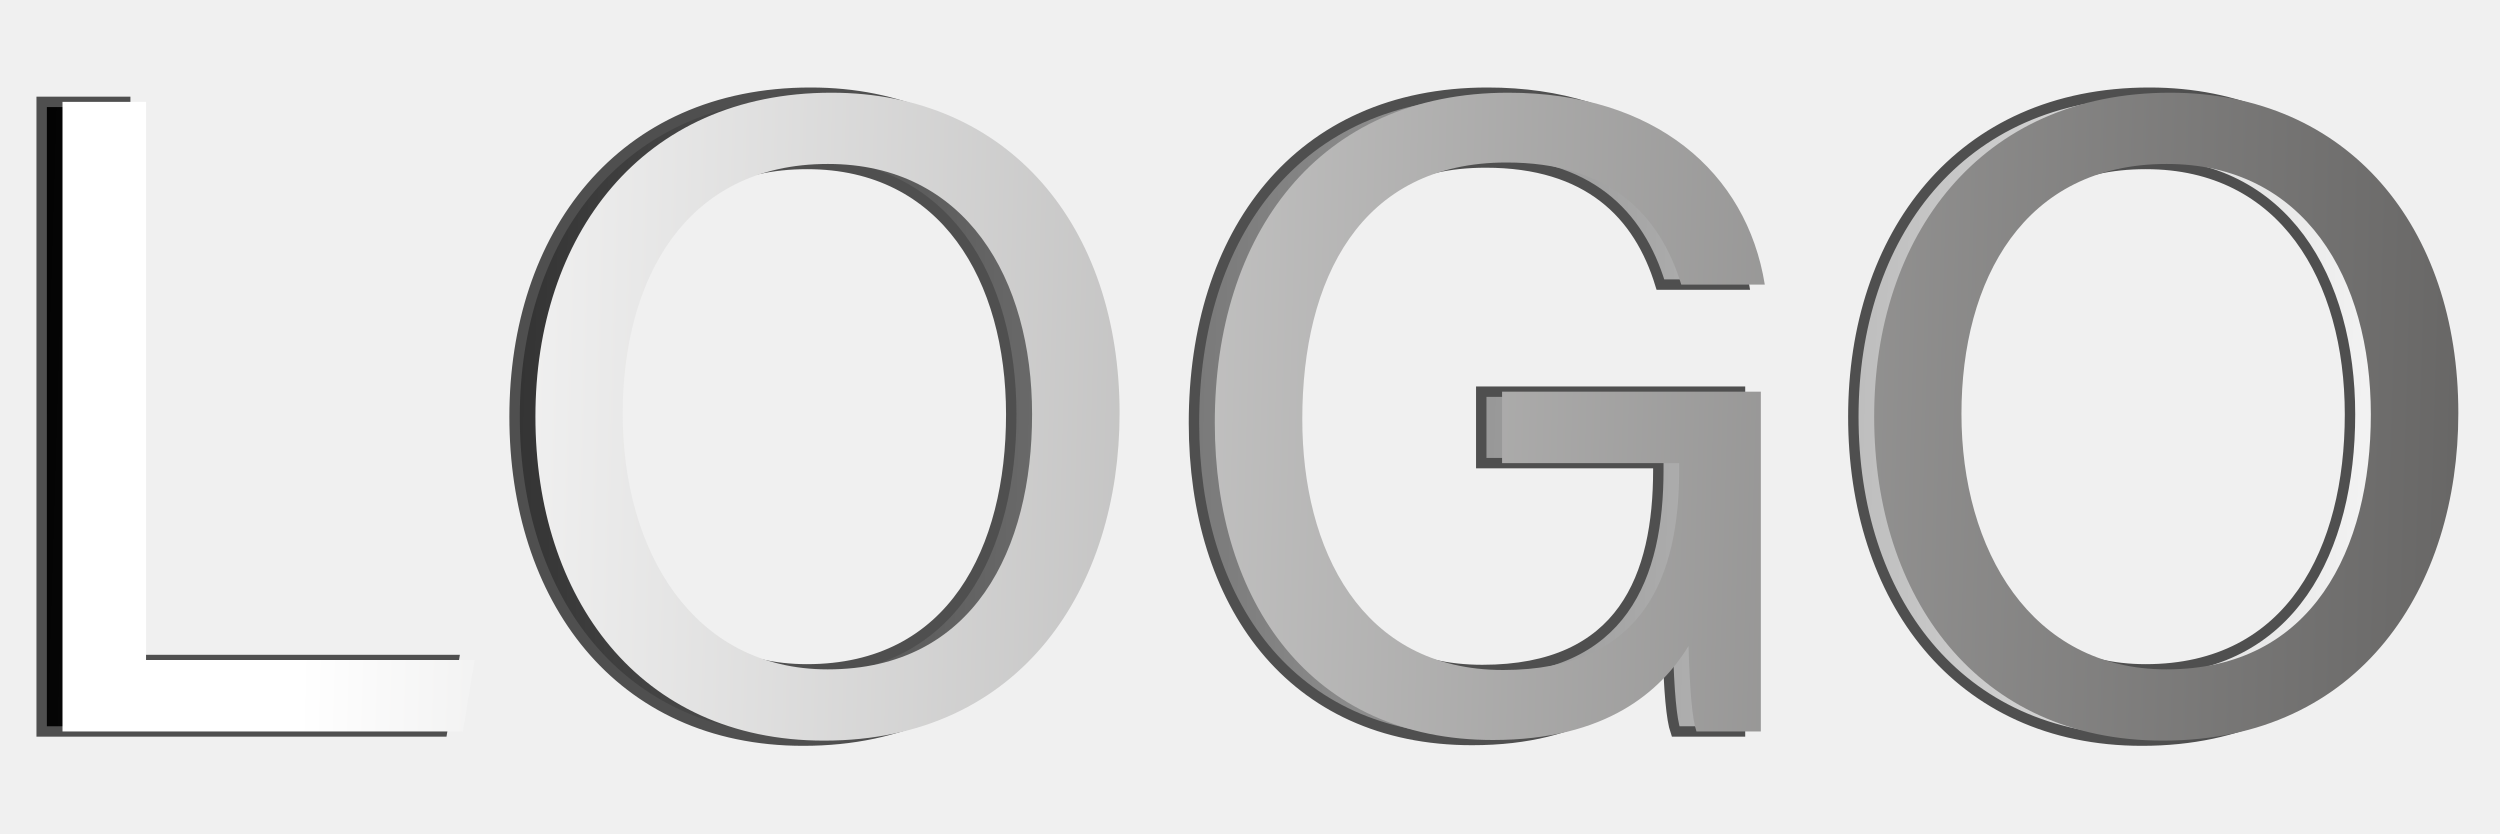
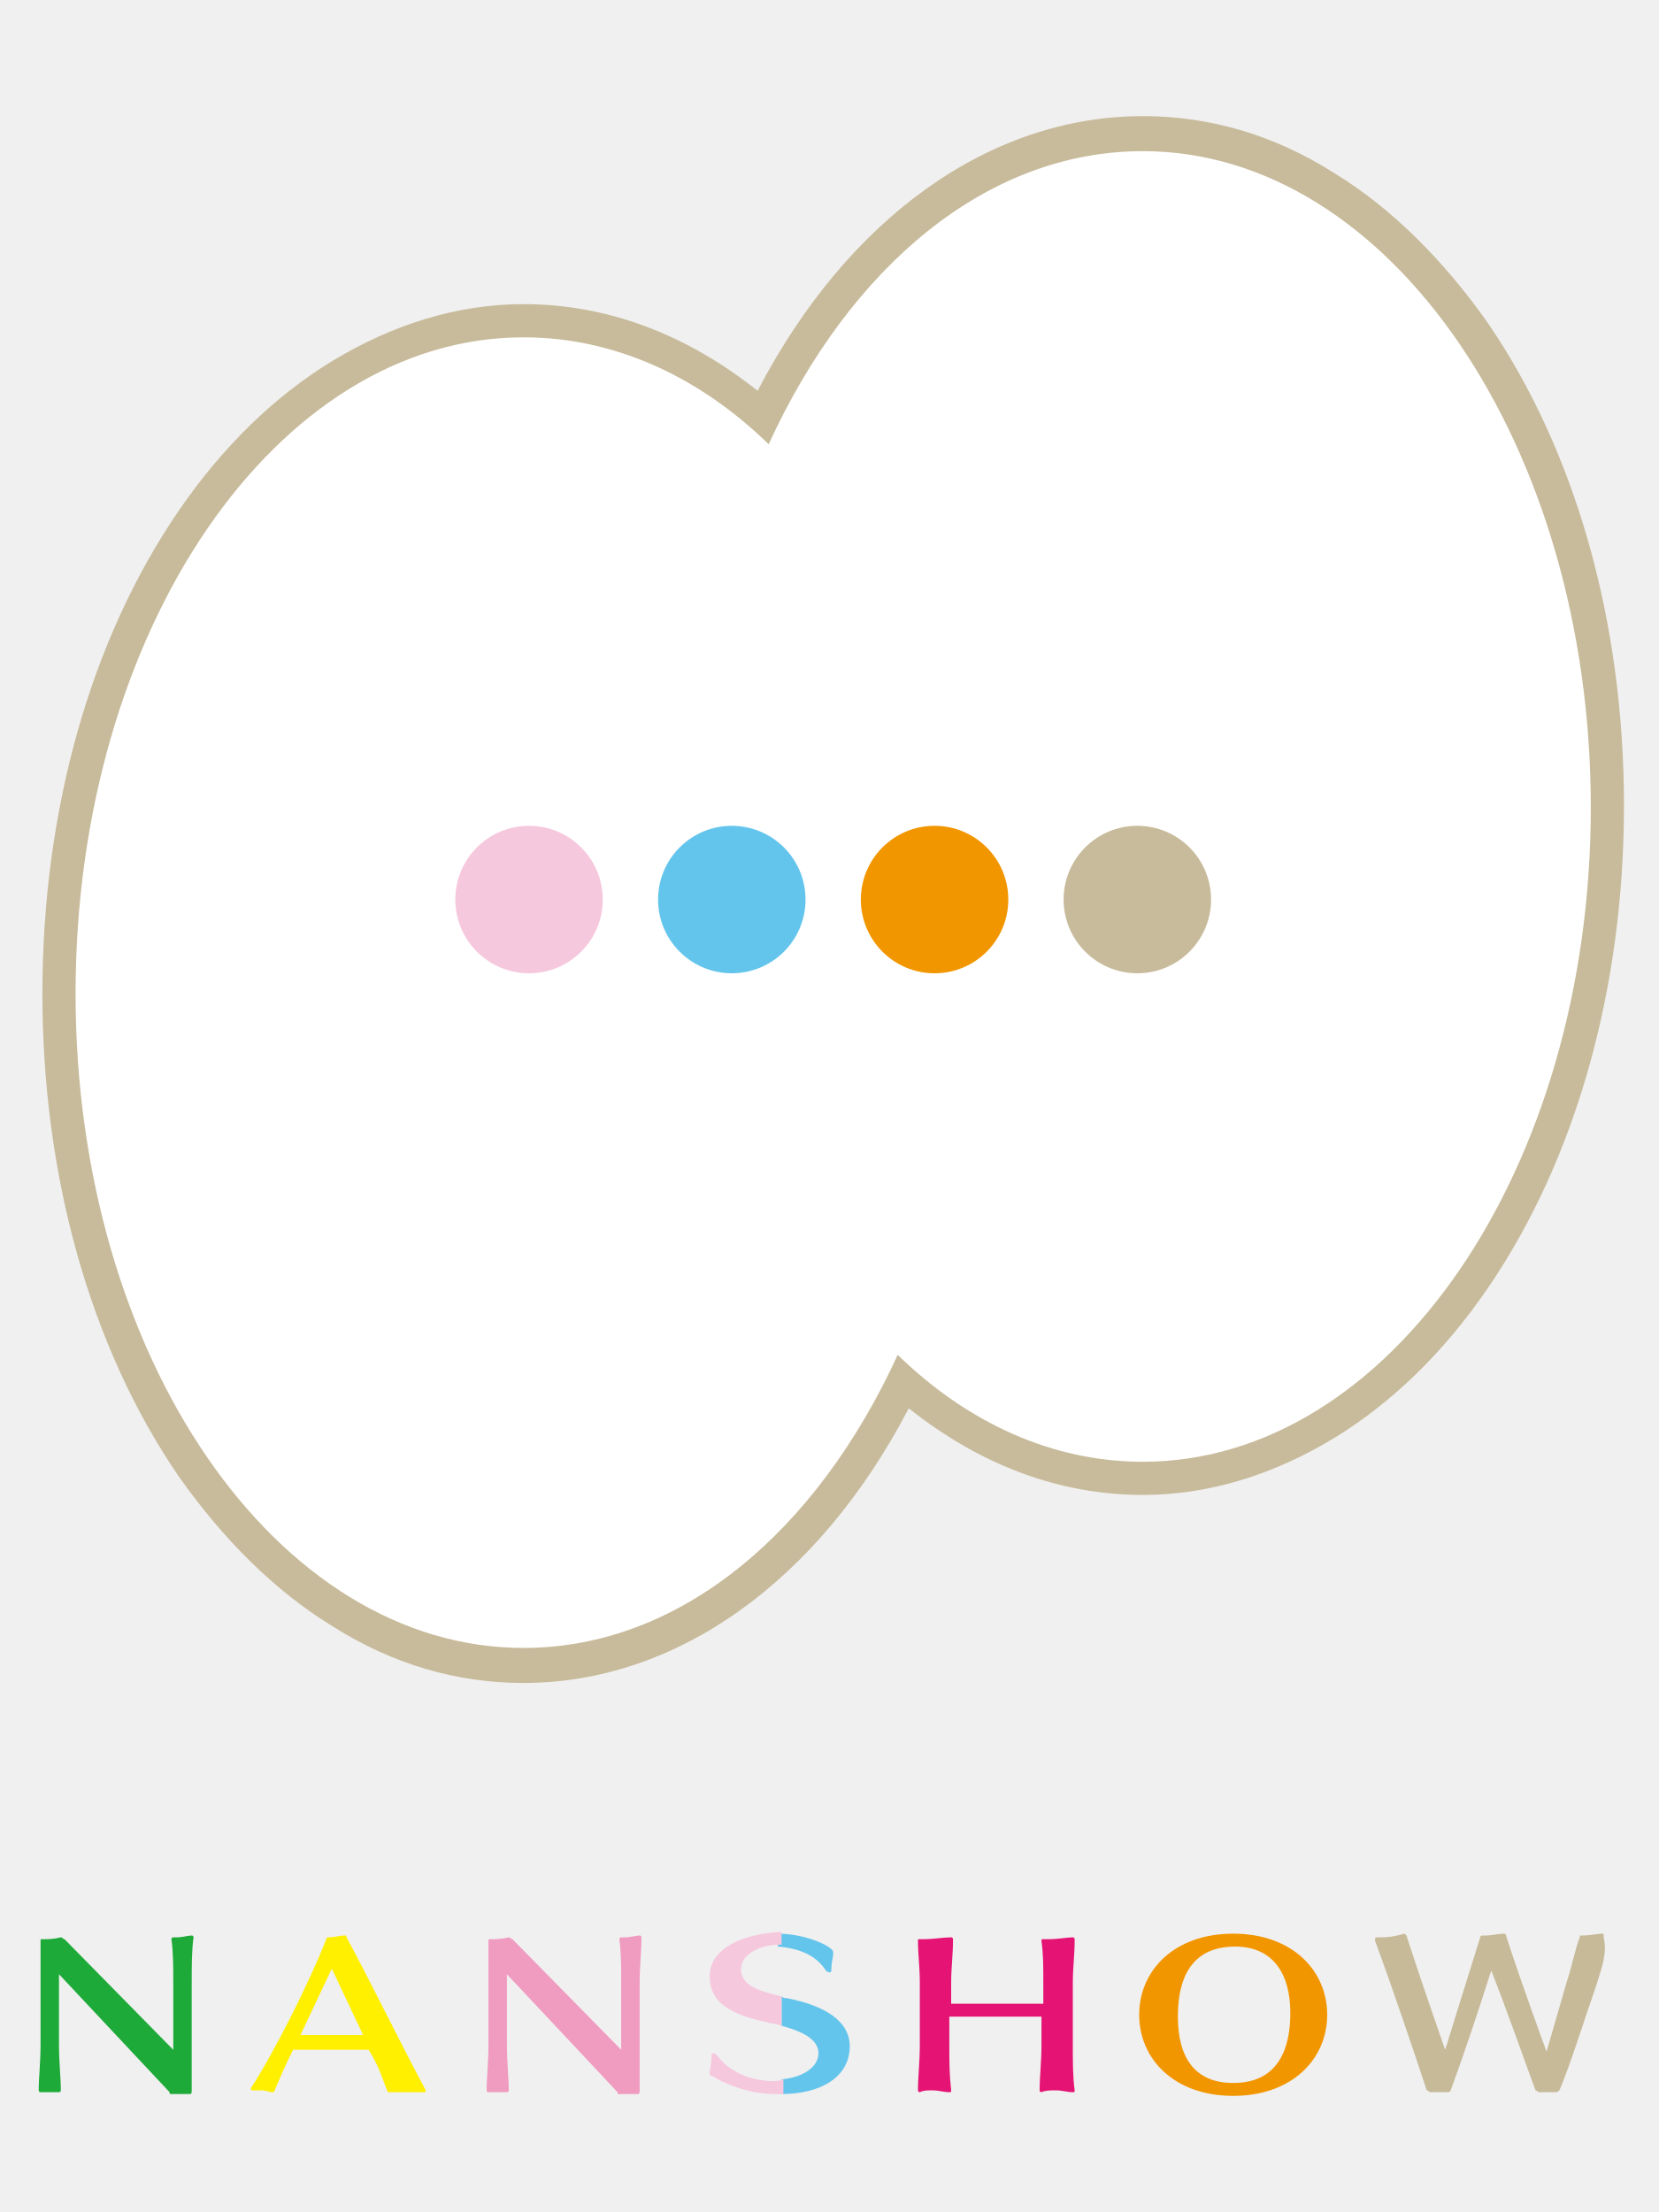
- <svg xmlns="http://www.w3.org/2000/svg" version="1.1" id="レイヤー_1" x="0px" y="0px" viewBox="0 0 120 40" style="enable-background:new 0 0 120 40;" xml:space="preserve">
+ <svg xmlns="http://www.w3.org/2000/svg" version="1.1" id="レイヤー_1" x="0px" y="0px" viewBox="0 0 90 120" style="enable-background:new 0 0 90 120;" xml:space="preserve">
  <style type="text/css">
- 	.st0{fill:url(#SVGID_1_);stroke:#4F4F4F;stroke-width:0.5;stroke-miterlimit:10;}
- 	.st1{fill:url(#SVGID_2_);stroke:#4F4F4F;stroke-width:0.5;stroke-miterlimit:10;}
- 	.st2{fill:url(#SVGID_3_);stroke:#4F4F4F;stroke-width:0.5;stroke-miterlimit:10;}
- 	.st3{fill:url(#SVGID_4_);stroke:#4F4F4F;stroke-width:0.5;stroke-miterlimit:10;}
- 	.st4{fill:url(#SVGID_5_);}
- 	.st5{fill:url(#SVGID_6_);}
- 	.st6{fill:url(#SVGID_7_);}
- 	.st7{fill:url(#SVGID_8_);}
+ 	.st0{fill:#64C5EC;}
+ 	.st1{fill:#F6C8DD;}
+ 	.st2{fill:#C8BB9B;}
+ 	.st3{fill:#FFFFFF;}
+ 	.st4{fill:#F29600;}
+ 	.st5{fill:#1EAA39;}
+ 	.st6{fill:#FFF000;}
+ 	.st7{fill:#F09BC0;}
+ 	.st8{fill:#E51373;}
+ 	.st9{fill:#C7BA99;}
</style>
  <g>
    <g>
-       <linearGradient id="SVGID_1_" gradientUnits="userSpaceOnUse" x1="0.644" y1="19.9" x2="119.468" y2="23.43">
-         <stop offset="0" style="stop-color:#000000" />
-         <stop offset="1" style="stop-color:#FFFFFF" />
-       </linearGradient>
-       <path class="st0" d="M2,4.89h4.01v26.79h15.77l-0.56,3.43H2V4.89z" />
-       <linearGradient id="SVGID_2_" gradientUnits="userSpaceOnUse" x1="0.675" y1="18.87" x2="119.499" y2="22.399">
-         <stop offset="0" style="stop-color:#000000" />
-         <stop offset="1" style="stop-color:#FFFFFF" />
-       </linearGradient>
-       <path class="st1" d="M52.74,19.83c0,8.31-4.66,15.72-14.18,15.72c-8.9,0-13.86-6.88-13.86-15.55c0-8.65,5.07-15.55,14.21-15.55    C47.41,4.45,52.74,10.84,52.74,19.83z M28.89,19.87c0,6.53,3.34,12.26,9.84,12.26c7.02,0,9.81-5.78,9.81-12.24    c0-6.51-3.17-12.02-9.8-12.02C31.89,7.87,28.89,13.42,28.89,19.87z" />
-       <linearGradient id="SVGID_3_" gradientUnits="userSpaceOnUse" x1="0.704" y1="17.898" x2="119.527" y2="21.427">
-         <stop offset="0" style="stop-color:#000000" />
-         <stop offset="1" style="stop-color:#FFFFFF" />
-       </linearGradient>
-       <path class="st2" d="M83.51,35.11h-3.08c-0.2-0.58-0.32-1.93-0.38-4.1c-1.32,2.15-3.92,4.51-9.39,4.51    c-8.72,0-13.35-6.62-13.35-15.22c0-9.05,4.96-15.85,14.09-15.85c7.02,0,11.44,3.8,12.31,9.21h-4.01    c-1.03-3.38-3.46-5.86-8.39-5.86c-7.02,0-9.8,5.6-9.8,12.32c0,6.23,2.81,12.04,9.64,12.04c6.77,0,8.45-4.51,8.45-9.61v-0.32H71.1    v-3.43h12.42V35.11z" />
-       <linearGradient id="SVGID_4_" gradientUnits="userSpaceOnUse" x1="0.732" y1="16.963" x2="119.555" y2="20.492">
-         <stop offset="0" style="stop-color:#000000" />
-         <stop offset="1" style="stop-color:#FFFFFF" />
-       </linearGradient>
-       <path class="st3" d="M117,19.83c0,8.31-4.66,15.72-14.18,15.72c-8.9,0-13.86-6.88-13.86-15.55c0-8.65,5.07-15.55,14.21-15.55    C111.68,4.45,117,10.84,117,19.83z M93.15,19.87c0,6.53,3.34,12.26,9.84,12.26c7.02,0,9.81-5.78,9.81-12.24    c0-6.51-3.17-12.02-9.8-12.02C96.15,7.87,93.15,13.42,93.15,19.87z" />
+       <path class="st0" d="M44.8,106.9c0.1,0.1,0.2,0.1,0.2,0.1c0.1,0,0.1-0.1,0.1-0.1c0-0.5,0.1-0.7,0.1-0.9c0,0,0-0.1,0-0.1    c0-0.3-1.5-1-3-1v0.7C43.4,105.7,44.3,106.1,44.8,106.9z" />
+       <path class="st0" d="M46.1,111c0-1.1-0.9-2.1-3.4-2.6c-0.1,0-0.2,0-0.3-0.1v1.6c1.5,0.4,2,0.9,2,1.5c0,0.7-0.8,1.3-2,1.4v0.8    C44.5,113.6,46.1,112.7,46.1,111z" />
+       <path class="st1" d="M42,112.9c-0.9,0-2.3-0.3-3.1-1.4c-0.1-0.1-0.1-0.1-0.2-0.1c-0.1,0-0.1,0-0.1,0.1c0,0.5-0.1,0.8-0.1,0.9    c0,0,0,0.1,0,0.1c0,0.1,0,0.1,0.1,0.1c0.6,0.4,2,1,3.4,1c0.2,0,0.3,0,0.5,0v-0.8C42.2,112.9,42.1,112.9,42,112.9z" />
+       <path class="st1" d="M38.5,107.2c0,1.1,0.6,2,3.1,2.5c0.3,0.1,0.6,0.1,0.8,0.2v-1.6c-1.3-0.3-2.2-0.6-2.2-1.5    c0-0.7,0.9-1.3,2.1-1.3c0,0,0.1,0,0.1,0v-0.7c0,0,0,0,0,0C40.3,104.9,38.5,105.7,38.5,107.2z" />
    </g>
+     <path class="st2" d="M28.4,91.3c-3.6,0-7.1-1-10.4-3.1c-3.1-1.9-5.9-4.7-8.3-8.1c-4.8-7-7.4-16.3-7.4-26.2s2.6-19.2,7.4-26.2   c2.4-3.5,5.2-6.2,8.3-8.1c3.3-2,6.8-3.1,10.4-3.1c4.5,0,8.8,1.6,12.7,4.7C46,11.8,53.7,6.3,62,6.3c3.6,0,7.1,1,10.4,3.1   c3.1,1.9,5.9,4.7,8.3,8.1c4.8,7,7.4,16.3,7.4,26.2c0,9.9-2.6,19.2-7.4,26.2c-2.4,3.5-5.2,6.2-8.3,8.1c-3.3,2-6.8,3.1-10.4,3.1   c-4.5,0-8.8-1.6-12.7-4.7C44.4,85.8,36.7,91.3,28.4,91.3z" />
+     <path class="st3" d="M62,8.2c-8.5,0-15.9,6.3-20.3,15.9c-3.8-3.7-8.4-5.8-13.3-5.8C15,18.3,4.1,34.2,4.1,53.9S15,89.4,28.4,89.4   c8.5,0,15.9-6.3,20.3-15.9c3.8,3.7,8.4,5.8,13.3,5.8c13.4,0,24.3-15.9,24.3-35.5S75.4,8.2,62,8.2z" />
    <g>
-       <linearGradient id="SVGID_5_" gradientUnits="userSpaceOnUse" x1="1.644" y1="19.9" x2="120.468" y2="23.43">
-         <stop offset="0.11" style="stop-color:#FFFFFF" />
-         <stop offset="1" style="stop-color:#646362" />
-       </linearGradient>
-       <path class="st4" d="M3,4.89h4.01v26.79h15.77l-0.56,3.43H3V4.89z" />
-       <linearGradient id="SVGID_6_" gradientUnits="userSpaceOnUse" x1="1.675" y1="18.87" x2="120.499" y2="22.399">
-         <stop offset="0.11" style="stop-color:#FFFFFF" />
-         <stop offset="1" style="stop-color:#646362" />
-       </linearGradient>
-       <path class="st5" d="M53.74,19.83c0,8.31-4.66,15.72-14.18,15.72c-8.9,0-13.86-6.88-13.86-15.55c0-8.65,5.07-15.55,14.21-15.55    C48.41,4.45,53.74,10.84,53.74,19.83z M29.89,19.87c0,6.53,3.34,12.26,9.84,12.26c7.02,0,9.81-5.78,9.81-12.24    c0-6.51-3.17-12.02-9.8-12.02C32.89,7.87,29.89,13.42,29.89,19.87z" />
-       <linearGradient id="SVGID_7_" gradientUnits="userSpaceOnUse" x1="1.704" y1="17.898" x2="120.527" y2="21.427">
-         <stop offset="0.11" style="stop-color:#FFFFFF" />
-         <stop offset="1" style="stop-color:#646362" />
-       </linearGradient>
-       <path class="st6" d="M84.51,35.11h-3.08c-0.2-0.58-0.32-1.93-0.38-4.1c-1.32,2.15-3.92,4.51-9.39,4.51    c-8.72,0-13.35-6.62-13.35-15.22c0-9.05,4.96-15.85,14.09-15.85c7.02,0,11.44,3.8,12.31,9.21h-4.01    c-1.03-3.38-3.46-5.86-8.39-5.86c-7.02,0-9.8,5.6-9.8,12.32c0,6.23,2.81,12.04,9.64,12.04c6.77,0,8.45-4.51,8.45-9.61v-0.32H72.1    v-3.43h12.42V35.11z" />
-       <linearGradient id="SVGID_8_" gradientUnits="userSpaceOnUse" x1="1.732" y1="16.963" x2="120.555" y2="20.492">
-         <stop offset="0.11" style="stop-color:#FFFFFF" />
-         <stop offset="1" style="stop-color:#646362" />
-       </linearGradient>
-       <path class="st7" d="M118,19.83c0,8.31-4.66,15.72-14.18,15.72c-8.9,0-13.86-6.88-13.86-15.55c0-8.65,5.07-15.55,14.21-15.55    C112.68,4.45,118,10.84,118,19.83z M94.15,19.87c0,6.53,3.34,12.26,9.84,12.26c7.02,0,9.81-5.78,9.81-12.24    c0-6.51-3.17-12.02-9.8-12.02C97.15,7.87,94.15,13.42,94.15,19.87z" />
+       <circle class="st1" cx="28.7" cy="48.8" r="4" />
+       <circle class="st0" cx="39.7" cy="48.8" r="4" />
+       <circle class="st4" cx="50.7" cy="48.8" r="4" />
+       <circle class="st2" cx="61.7" cy="48.8" r="4" />
    </g>
+     <path class="st5" d="M10.4,107.6v5.8c0,0.1,0,0.2-0.1,0.2c0,0,0,0-0.1,0c-0.1,0-0.2,0-0.4,0c-0.1,0-0.3,0-0.4,0c-0.1,0-0.1,0-0.1,0   c-0.1,0-0.1,0-0.1-0.1l-6-6.4v3.8c0,1,0.1,1.8,0.1,2.5c0,0.1-0.1,0.1-0.1,0.1h0c-0.1,0-0.3,0-0.5,0c-0.2,0-0.4,0-0.5,0c0,0,0,0,0,0   c-0.1,0-0.1-0.1-0.1-0.1v0c0-0.7,0.1-1.5,0.1-2.5v-5.6c0-0.1,0-0.1,0.1-0.1c0,0,0,0,0,0c0,0,0,0,0.1,0c0.2,0,0.5,0,0.9-0.1   c0,0,0,0,0,0c0.1,0,0.1,0.1,0.2,0.1l5.9,6v-3.6c0-0.9,0-1.7-0.1-2.4c0,0,0-0.1,0.1-0.1c0,0,0,0,0,0c0,0,0.1,0,0.2,0   c0.3,0,0.6-0.1,0.8-0.1h0c0.1,0,0.1,0.1,0.1,0.1v0C10.4,105.8,10.4,106.7,10.4,107.6z" />
+     <path class="st6" d="M23.1,113.4c0,0.1,0,0.1-0.2,0.1c-0.3,0-0.7,0-0.9,0c-0.3,0-0.7,0-0.9,0c-0.1,0-0.1-0.1-0.1-0.1   c-0.4-1-0.4-1.2-1-2.2h-4.1c-0.5,1-0.7,1.5-1,2.2c0,0.1-0.1,0.1-0.1,0.1c0,0,0,0,0,0c-0.2,0-0.4-0.1-0.6-0.1c-0.2,0-0.3,0-0.5,0   c0,0,0,0,0,0c-0.1,0-0.1-0.1-0.1-0.1c0,0,0,0,0,0c1.3-2,3.2-5.8,4.1-8.1c0,0,0-0.1,0.1-0.1c0.4,0,0.6-0.1,0.9-0.1c0,0,0,0,0,0   c0.1,0,0.1,0,0.1,0.1C19.9,107.1,21.7,110.8,23.1,113.4C23.1,113.4,23.1,113.4,23.1,113.4z M18,106.8l-1.7,3.6h3.4L18,106.8z" />
+     <path class="st7" d="M34.7,107.6v5.8c0,0.1,0,0.2-0.1,0.2c0,0,0,0-0.1,0c-0.1,0-0.2,0-0.4,0c-0.1,0-0.3,0-0.4,0c-0.1,0-0.1,0-0.1,0   c-0.1,0-0.1,0-0.1-0.1l-6-6.4v3.8c0,1,0.1,1.8,0.1,2.5c0,0.1-0.1,0.1-0.1,0.1h0c-0.1,0-0.3,0-0.5,0c-0.2,0-0.4,0-0.5,0c0,0,0,0,0,0   c-0.1,0-0.1-0.1-0.1-0.1v0c0-0.7,0.1-1.5,0.1-2.5v-5.6c0-0.1,0-0.1,0.1-0.1c0,0,0,0,0,0c0,0,0,0,0.1,0c0.2,0,0.5,0,0.9-0.1   c0,0,0,0,0,0c0.1,0,0.1,0.1,0.2,0.1l5.9,6v-3.6c0-0.9,0-1.7-0.1-2.4c0,0,0-0.1,0.1-0.1c0,0,0,0,0,0c0,0,0.1,0,0.2,0   c0.3,0,0.6-0.1,0.8-0.1h0c0.1,0,0.1,0.1,0.1,0.1v0C34.8,105.8,34.7,106.7,34.7,107.6z" />
+     <path class="st8" d="M58.2,113.5C58.2,113.5,58.1,113.5,58.2,113.5c-0.3,0-0.6-0.1-0.9-0.1c-0.3,0-0.6,0-0.8,0.1c0,0,0,0,0,0   c-0.1,0-0.1-0.1-0.1-0.1c0-0.8,0.1-1.5,0.1-2.5v-1.5h-5v1.5c0,1,0,1.6,0.1,2.5c0,0.1,0,0.1-0.1,0.1c0,0,0,0,0,0   c-0.3,0-0.6-0.1-0.9-0.1c-0.3,0-0.5,0-0.7,0.1c0,0,0,0,0,0c-0.1,0-0.1-0.1-0.1-0.1c0,0,0,0,0,0c0-0.8,0.1-1.5,0.1-2.5v-3.3   c0-0.9-0.1-1.6-0.1-2.3c0,0,0,0,0,0c0-0.1,0-0.1,0.1-0.1c0,0,0,0,0,0c0.1,0,0.2,0,0.3,0c0.4,0,1-0.1,1.4-0.1c0,0,0,0,0,0   c0.1,0,0.1,0.1,0.1,0.1c0,0.9-0.1,1.5-0.1,2.4v1.1h5v-1.1c0-0.9,0-1.6-0.1-2.3c0-0.1,0-0.1,0.1-0.1c0,0,0,0,0,0c0.1,0,0.2,0,0.3,0   c0.5,0,1-0.1,1.3-0.1c0,0,0,0,0,0c0.1,0,0.1,0.1,0.1,0.1c0,0.9-0.1,1.5-0.1,2.4v3.3c0,1,0,1.8,0.1,2.5   C58.3,113.5,58.3,113.5,58.2,113.5z" />
+     <path class="st4" d="M66.9,113.7c-3.2,0-5.1-2-5.1-4.4c0-2.4,1.9-4.4,5.1-4.4c3.2,0,5.1,2,5.1,4.4C72,111.7,70.1,113.7,66.9,113.7z    M70,109.2c0-2.2-1-3.6-3-3.6c-1.6,0-3.1,0.8-3.1,3.8c0,2.2,0.9,3.6,3,3.6C69.5,113,70,110.9,70,109.2z" />
+     <path class="st9" d="M86.6,107.7c-0.8,2.3-1.3,4-2,5.7c0,0-0.1,0.1-0.2,0.1c0,0,0,0-0.1,0c-0.1,0-0.2,0-0.4,0c-0.1,0-0.3,0-0.4,0   c0,0,0,0,0,0c-0.1,0-0.1-0.1-0.2-0.1c-0.7-1.9-1.5-4.2-2.4-6.5c-0.7,2.2-1.5,4.6-2.2,6.5c0,0,0,0.1-0.2,0.1c0,0,0,0-0.1,0   c-0.1,0-0.3,0-0.4,0c-0.1,0-0.2,0-0.3,0c0,0,0,0-0.1,0c-0.1,0-0.1-0.1-0.2-0.1c-0.7-2.1-1.8-5.4-2.8-8.1c0,0,0,0,0-0.1   c0-0.1,0-0.1,0.1-0.1c0,0,0,0,0,0c0.1,0,0.1,0,0.2,0c0.6,0,0.9-0.1,1.3-0.2c0,0,0,0,0,0c0,0,0.1,0.1,0.1,0.1   c0.8,2.5,2.1,6.2,2.1,6.2s1.3-4.2,1.9-6.1c0-0.1,0.1-0.1,0.1-0.1c0,0,0,0,0,0c0,0,0.1,0,0.2,0c0.3,0,0.7-0.1,1-0.1c0,0,0,0,0,0   c0.1,0,0.1,0.1,0.1,0.1c0.8,2.5,2.2,6.3,2.2,6.3l1.1-3.8c0.3-0.9,0.4-1.6,0.7-2.4c0-0.1,0-0.1,0.1-0.1c0,0,0,0,0,0c0,0,0.1,0,0.1,0   c0.3,0,0.8-0.1,1-0.1c0,0,0,0,0,0c0.1,0,0.1,0,0.1,0.1c0,0,0,0.1,0,0.1C87.2,106,86.9,106.7,86.6,107.7z" />
  </g>
</svg>
